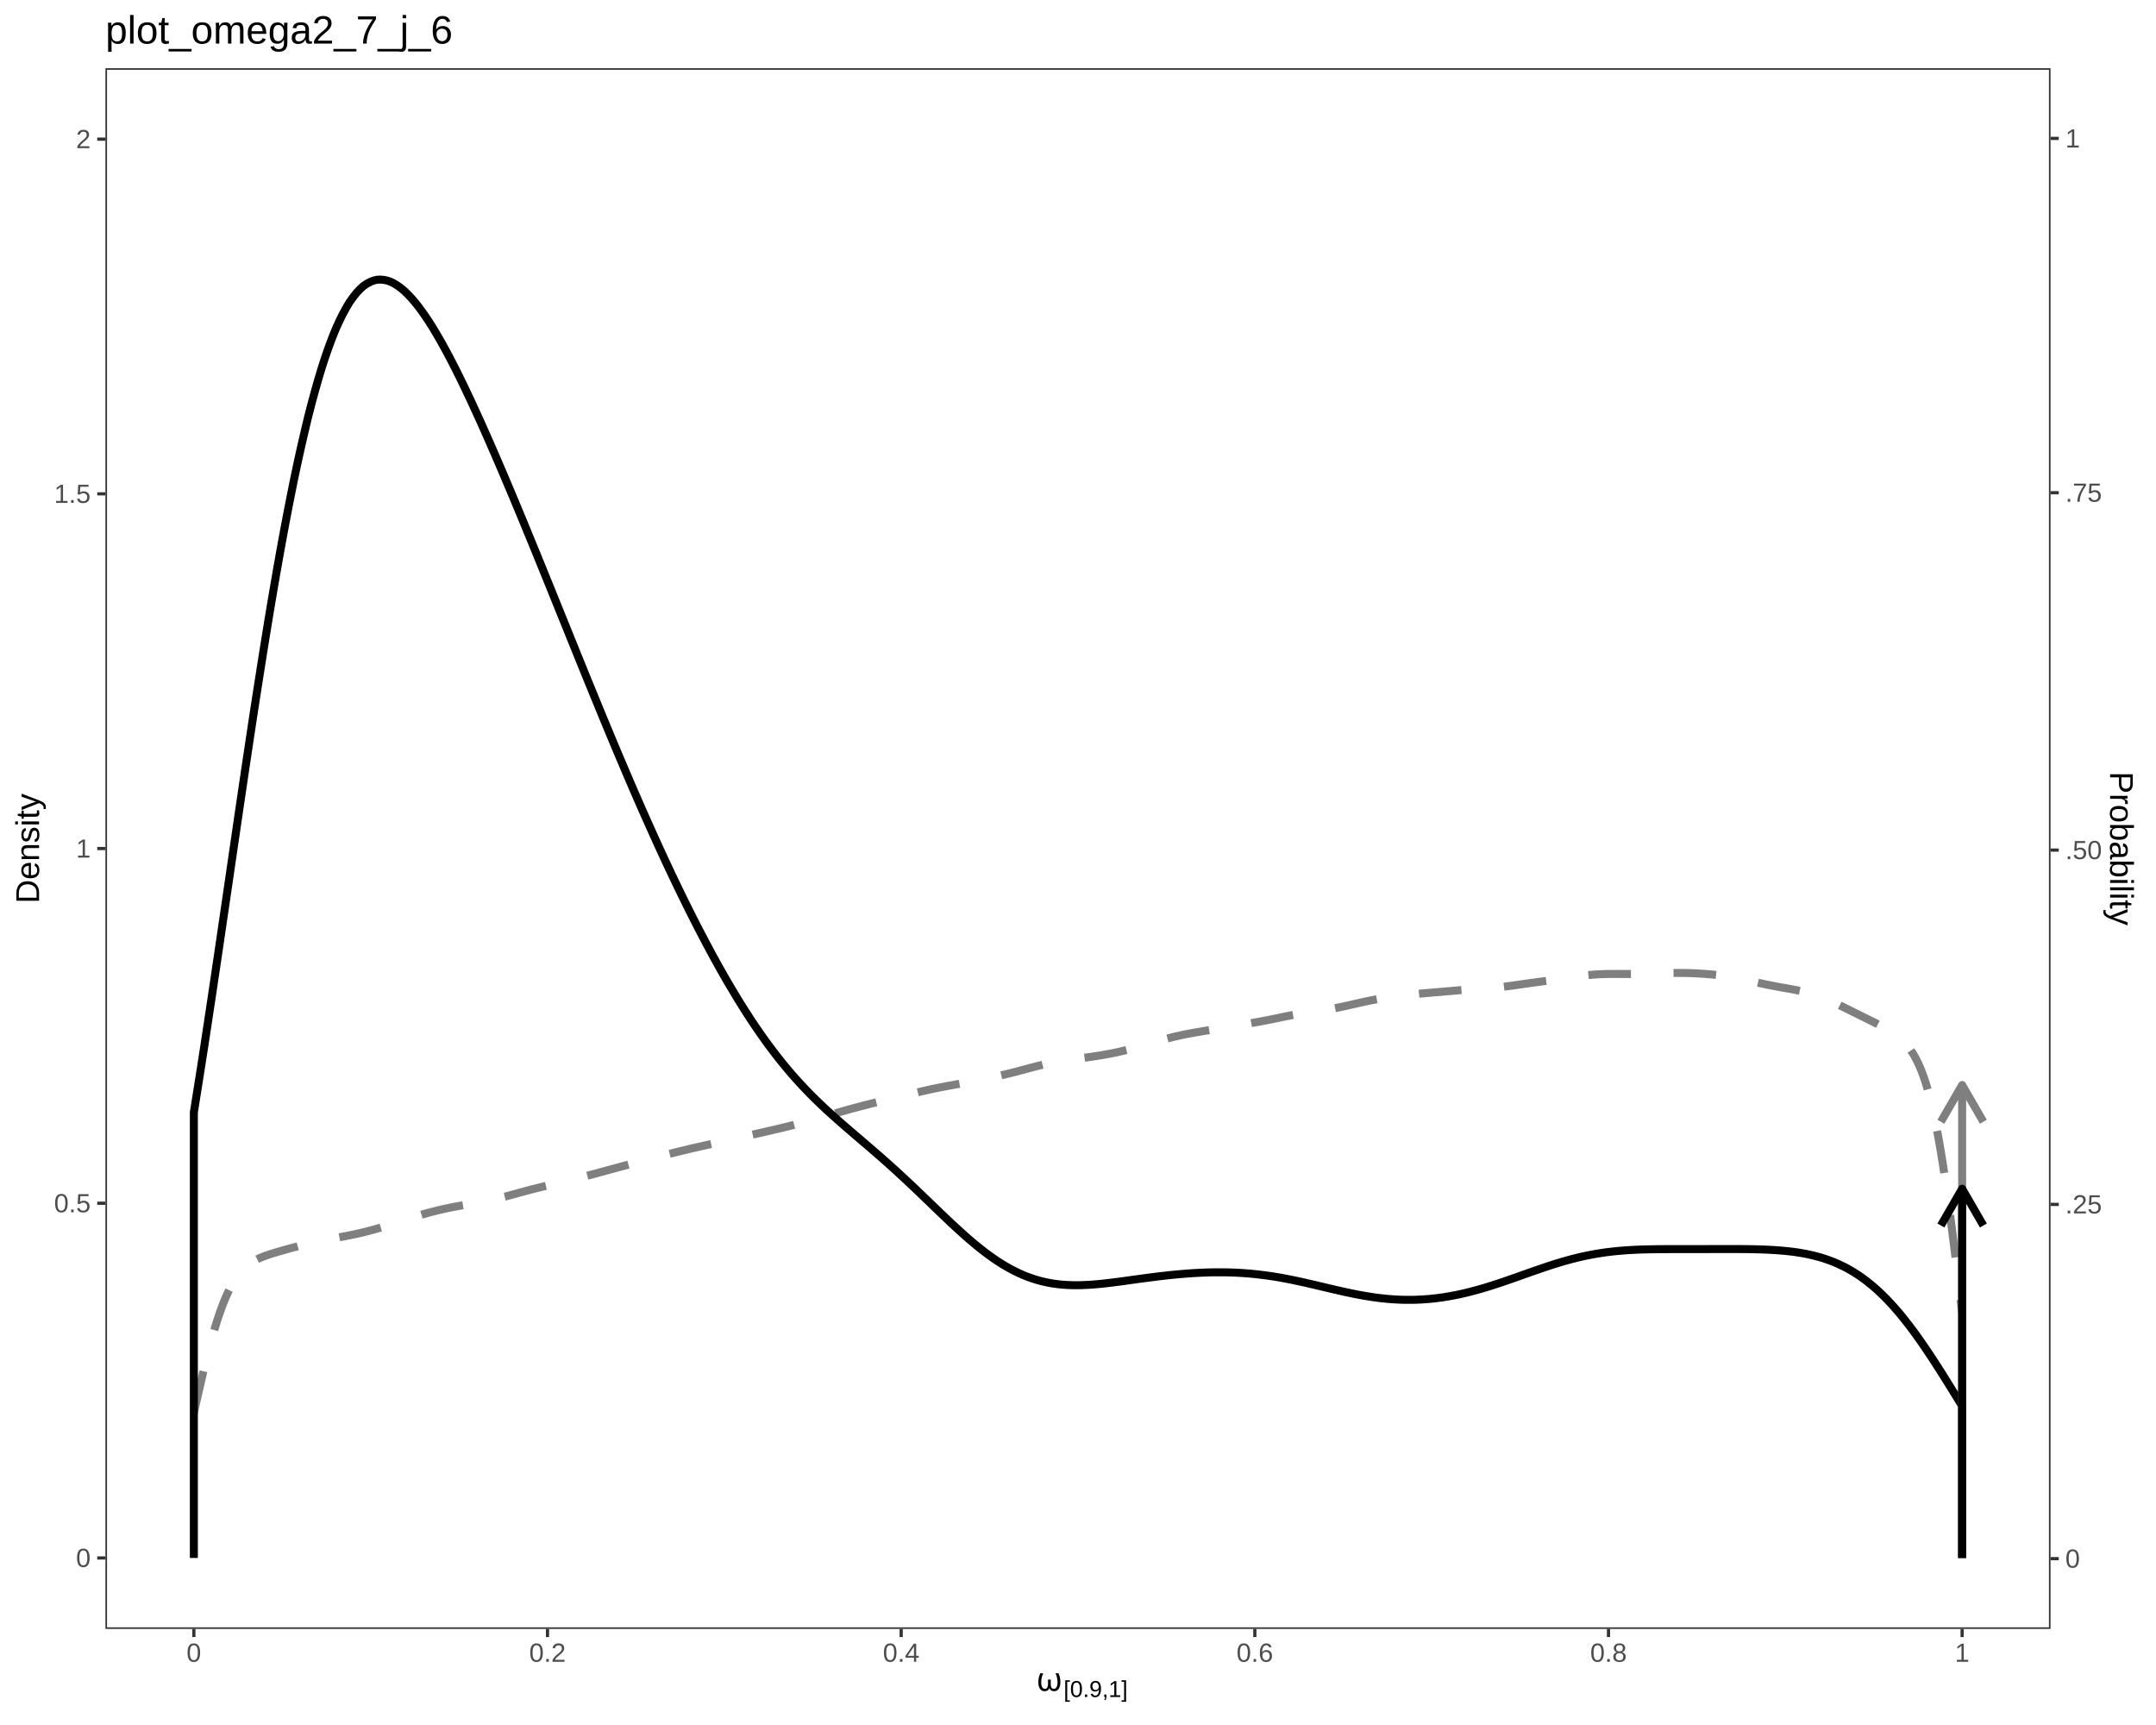
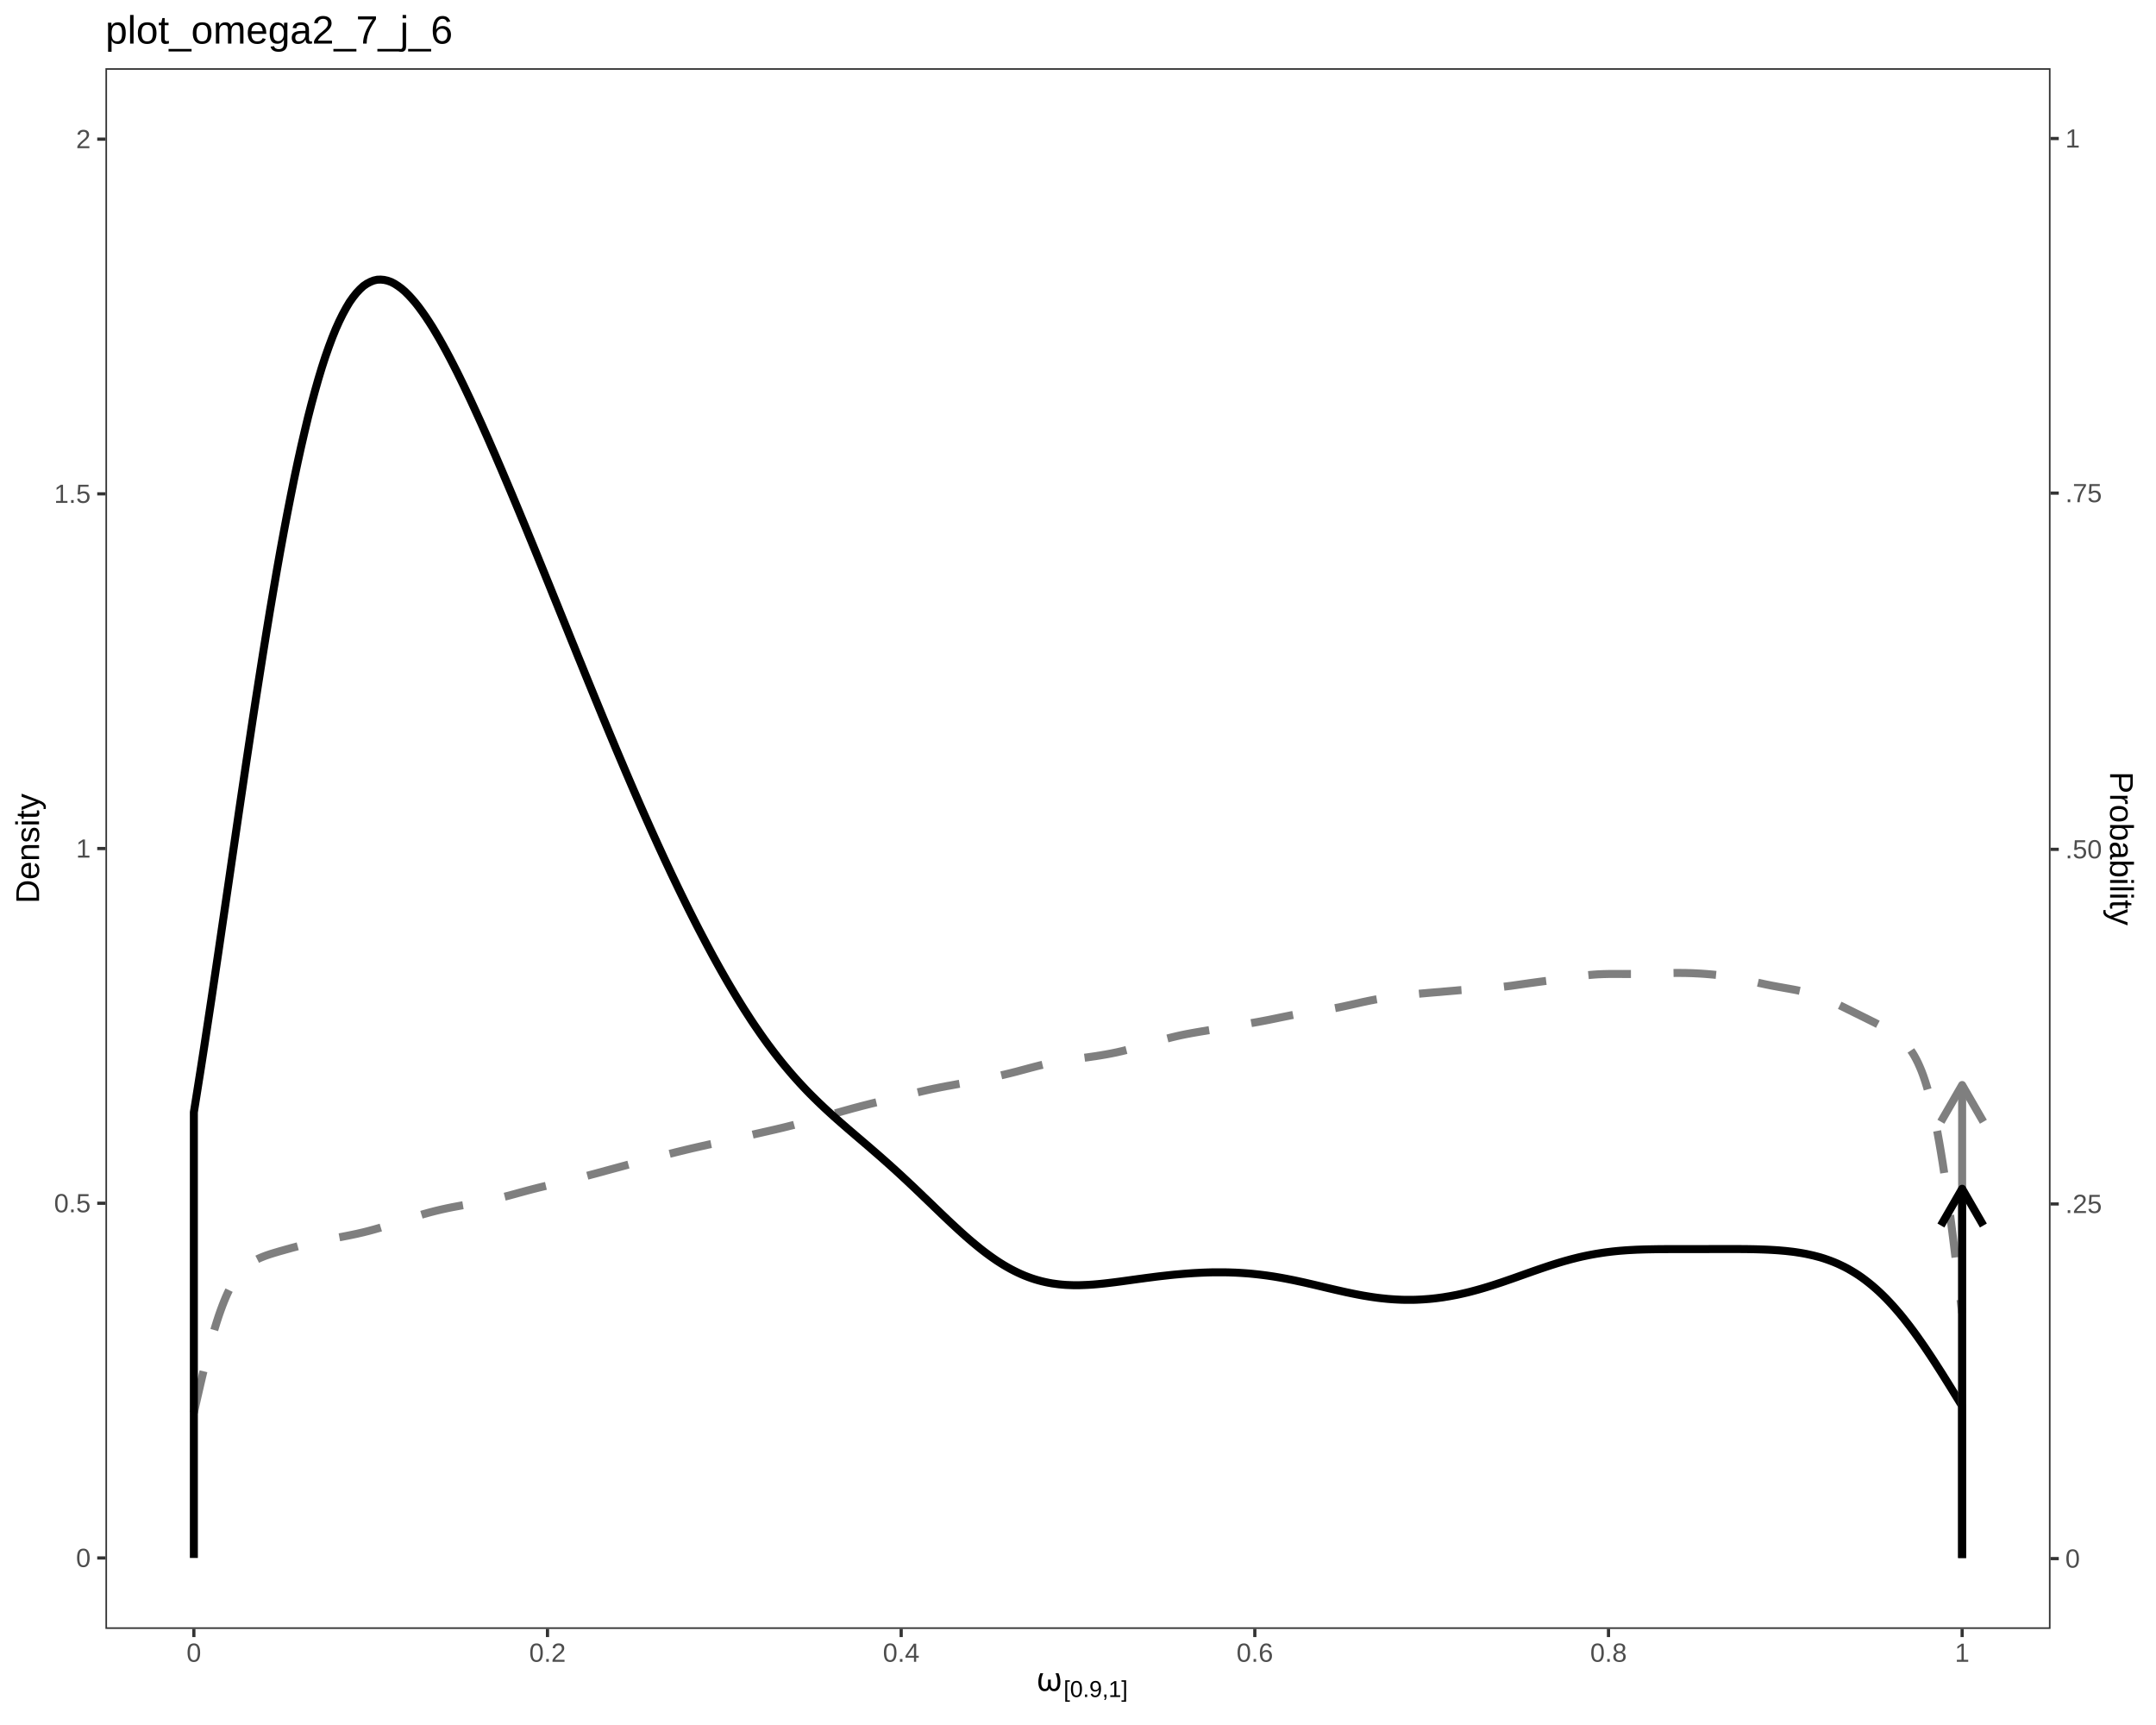
<svg xmlns="http://www.w3.org/2000/svg" viewBox="0 0 720.00 576.00">
  <defs>
    <style type="text/css">
    line, polyline, polygon, path, rect, circle {
      fill: none;
      stroke: #000000;
      stroke-linecap: round;
      stroke-linejoin: round;
      stroke-miterlimit: 10.00;
    }
  </style>
  </defs>
  <rect width="100%" height="100%" style="stroke: none; fill: #FFFFFF;" />
  <rect x="0.00" y="0.00" width="720.00" height="576.00" style="stroke-width: 1.07; stroke: #FFFFFF; fill: #FFFFFF;" />
  <defs>
    <clipPath id="cpMzUuMjF8Njg0Ljc5fDU0My45MXwyMi43Nw==">
      <rect x="35.21" y="22.77" width="649.57" height="521.14" />
    </clipPath>
  </defs>
  <rect x="35.21" y="22.77" width="649.57" height="521.14" style="stroke-width: 1.07; stroke: none; fill: #FFFFFF;" clip-path="url(#cpMzUuMjF8Njg0Ljc5fDU0My45MXwyMi43Nw==)" />
  <polyline points="64.74,471.75 65.33,469.15 65.92,466.56 66.51,463.99 67.10,461.44 67.69,458.94 68.29,456.48 68.88,454.08 69.47,451.74 70.06,449.48 70.65,447.30 71.24,445.20 71.83,443.19 72.42,441.29 73.01,439.48 73.61,437.76 74.20,436.15 74.79,434.63 75.38,433.21 75.97,431.88 76.56,430.65 77.15,429.51 77.74,428.46 78.33,427.49 78.93,426.60 79.52,425.79 80.11,425.05 80.70,424.38 81.29,423.76 81.88,423.19 82.47,422.68 83.06,422.21 83.65,421.79 84.25,421.40 84.84,421.04 85.43,420.72 86.02,420.42 86.61,420.14 87.20,419.89 87.79,419.65 88.38,419.42 88.97,419.20 89.57,419.00 90.16,418.80 90.75,418.61 91.34,418.43 91.93,418.25 92.52,418.08 93.11,417.90 93.70,417.73 94.29,417.57 94.89,417.40 95.48,417.23 96.07,417.07 96.66,416.91 97.25,416.74 97.84,416.58 98.43,416.43 99.02,416.27 99.61,416.11 100.21,415.96 100.80,415.81 101.39,415.66 101.98,415.51 102.57,415.37 103.16,415.23 103.75,415.09 104.34,414.95 104.93,414.82 105.53,414.69 106.12,414.56 106.71,414.44 107.30,414.31 107.89,414.19 108.48,414.07 109.07,413.96 109.66,413.84 110.25,413.73 110.85,413.62 111.44,413.50 112.03,413.39 112.62,413.28 113.21,413.17 113.80,413.06 114.39,412.95 114.98,412.83 115.57,412.72 116.17,412.60 116.76,412.48 117.35,412.36 117.94,412.24 118.53,412.11 119.12,411.99 119.71,411.85 120.30,411.72 120.89,411.58 121.49,411.44 122.08,411.29 122.67,411.14 123.26,410.99 123.85,410.83 124.44,410.67 125.03,410.51 125.62,410.34 126.21,410.17 126.81,410.00 127.40,409.82 127.99,409.65 128.58,409.46 129.17,409.28 129.76,409.10 130.35,408.91 130.94,408.72 131.53,408.53 132.13,408.34 132.72,408.15 133.31,407.96 133.90,407.76 134.49,407.57 135.08,407.38 135.67,407.19 136.26,407.00 136.85,406.81 137.45,406.62 138.04,406.44 138.63,406.25 139.22,406.07 139.81,405.89 140.40,405.72 140.99,405.54 141.58,405.37 142.18,405.21 142.77,405.04 143.36,404.88 143.95,404.72 144.54,404.57 145.13,404.42 145.72,404.27 146.31,404.13 146.90,403.99 147.50,403.85 148.09,403.72 148.68,403.59 149.27,403.46 149.86,403.34 150.45,403.22 151.04,403.10 151.63,402.99 152.22,402.88 152.82,402.77 153.41,402.66 154.00,402.55 154.59,402.44 155.18,402.34 155.77,402.24 156.36,402.13 156.95,402.03 157.54,401.93 158.14,401.82 158.73,401.72 159.32,401.61 159.91,401.50 160.50,401.39 161.09,401.28 161.68,401.16 162.27,401.04 162.86,400.92 163.46,400.80 164.05,400.67 164.64,400.54 165.23,400.40 165.82,400.27 166.41,400.12 167.00,399.98 167.59,399.83 168.18,399.68 168.78,399.53 169.37,399.37 169.96,399.22 170.55,399.06 171.14,398.90 171.73,398.74 172.32,398.58 172.91,398.41 173.50,398.25 174.10,398.09 174.69,397.93 175.28,397.77 175.87,397.61 176.46,397.45 177.05,397.30 177.64,397.14 178.23,396.99 178.82,396.84 179.42,396.69 180.01,396.54 180.60,396.40 181.19,396.25 181.78,396.11 182.37,395.97 182.96,395.83 183.55,395.69 184.14,395.55 184.74,395.41 185.33,395.27 185.92,395.13 186.51,394.99 187.10,394.86 187.69,394.72 188.28,394.57 188.87,394.43 189.46,394.29 190.06,394.15 190.65,394.00 191.24,393.85 191.83,393.71 192.42,393.56 193.01,393.41 193.60,393.25 194.19,393.10 194.78,392.95 195.38,392.79 195.97,392.64 196.56,392.48 197.15,392.32 197.74,392.16 198.33,392.01 198.92,391.85 199.51,391.69 200.10,391.53 200.70,391.37 201.29,391.21 201.88,391.05 202.47,390.88 203.06,390.72 203.65,390.56 204.24,390.40 204.83,390.24 205.42,390.08 206.02,389.92 206.61,389.76 207.20,389.60 207.79,389.44 208.38,389.28 208.97,389.12 209.56,388.96 210.15,388.80 210.74,388.64 211.34,388.48 211.93,388.32 212.52,388.16 213.11,388.00 213.70,387.85 214.29,387.69 214.88,387.53 215.47,387.38 216.06,387.22 216.66,387.07 217.25,386.91 217.84,386.76 218.43,386.61 219.02,386.45 219.61,386.30 220.20,386.15 220.79,386.00 221.38,385.85 221.98,385.69 222.57,385.54 223.16,385.40 223.75,385.25 224.34,385.10 224.93,384.95 225.52,384.80 226.11,384.65 226.70,384.51 227.30,384.36 227.89,384.22 228.48,384.08 229.07,383.93 229.66,383.79 230.25,383.65 230.84,383.51 231.43,383.37 232.02,383.24 232.62,383.10 233.21,382.97 233.80,382.83 234.39,382.70 234.98,382.57 235.57,382.44 236.16,382.30 236.75,382.17 237.34,382.04 237.94,381.92 238.53,381.79 239.12,381.66 239.71,381.53 240.30,381.40 240.89,381.27 241.48,381.13 242.07,381.00 242.66,380.87 243.26,380.74 243.85,380.60 244.44,380.47 245.03,380.33 245.62,380.19 246.21,380.06 246.80,379.92 247.39,379.78 247.98,379.65 248.58,379.51 249.17,379.37 249.76,379.23 250.35,379.10 250.94,378.96 251.53,378.82 252.12,378.69 252.71,378.55 253.30,378.42 253.90,378.28 254.49,378.15 255.08,378.01 255.67,377.88 256.26,377.75 256.85,377.61 257.44,377.48 258.03,377.34 258.62,377.21 259.22,377.07 259.81,376.93 260.40,376.79 260.99,376.65 261.58,376.51 262.17,376.36 262.76,376.22 263.35,376.07 263.94,375.92 264.54,375.77 265.13,375.62 265.72,375.46 266.31,375.31 266.90,375.15 267.49,374.99 268.08,374.83 268.67,374.67 269.26,374.51 269.86,374.35 270.45,374.18 271.04,374.02 271.63,373.85 272.22,373.68 272.81,373.51 273.40,373.35 273.99,373.18 274.58,373.01 275.18,372.84 275.77,372.67 276.36,372.50 276.95,372.33 277.54,372.16 278.13,371.99 278.72,371.82 279.31,371.65 279.90,371.48 280.50,371.31 281.09,371.14 281.68,370.97 282.27,370.81 282.86,370.64 283.45,370.48 284.04,370.31 284.63,370.15 285.22,369.99 285.82,369.83 286.41,369.68 287.00,369.52 287.59,369.36 288.18,369.21 288.77,369.06 289.36,368.91 289.95,368.76 290.54,368.61 291.14,368.46 291.73,368.32 292.32,368.17 292.91,368.03 293.50,367.88 294.09,367.74 294.68,367.60 295.27,367.45 295.86,367.31 296.46,367.17 297.05,367.03 297.64,366.89 298.23,366.74 298.82,366.60 299.41,366.46 300.00,366.31 300.59,366.17 301.18,366.03 301.78,365.88 302.37,365.74 302.96,365.59 303.55,365.45 304.14,365.30 304.73,365.16 305.32,365.02 305.91,364.87 306.50,364.73 307.10,364.59 307.69,364.45 308.28,364.31 308.87,364.18 309.46,364.04 310.05,363.91 310.64,363.78 311.23,363.66 311.82,363.53 312.42,363.41 313.01,363.29 313.60,363.17 314.19,363.05 314.78,362.94 315.37,362.83 315.96,362.71 316.55,362.60 317.14,362.50 317.74,362.39 318.33,362.28 318.92,362.17 319.51,362.06 320.10,361.95 320.69,361.85 321.28,361.74 321.87,361.63 322.46,361.51 323.06,361.40 323.65,361.29 324.24,361.18 324.83,361.06 325.42,360.94 326.01,360.83 326.60,360.71 327.19,360.59 327.78,360.47 328.38,360.35 328.97,360.23 329.56,360.11 330.15,359.98 330.74,359.86 331.33,359.73 331.92,359.60 332.51,359.48 333.10,359.35 333.70,359.21 334.29,359.08 334.88,358.94 335.47,358.81 336.06,358.66 336.65,358.52 337.24,358.38 337.83,358.23 338.42,358.08 339.02,357.93 339.61,357.78 340.20,357.62 340.79,357.46 341.38,357.30 341.97,357.15 342.56,356.99 343.15,356.83 343.74,356.67 344.34,356.51 344.93,356.36 345.52,356.20 346.11,356.05 346.70,355.90 347.29,355.75 347.88,355.61 348.47,355.47 349.06,355.33 349.66,355.20 350.25,355.08 350.84,354.95 351.43,354.83 352.02,354.72 352.61,354.61 353.20,354.50 353.79,354.40 354.38,354.30 354.98,354.20 355.57,354.11 356.16,354.02 356.75,353.93 357.34,353.85 357.93,353.76 358.52,353.68 359.11,353.60 359.70,353.52 360.30,353.44 360.89,353.36 361.48,353.28 362.07,353.20 362.66,353.12 363.25,353.04 363.84,352.95 364.43,352.87 365.02,352.78 365.62,352.70 366.21,352.61 366.80,352.51 367.39,352.42 367.98,352.32 368.57,352.22 369.16,352.12 369.75,352.01 370.34,351.90 370.94,351.79 371.53,351.67 372.12,351.55 372.71,351.43 373.30,351.30 373.89,351.16 374.48,351.03 375.07,350.89 375.66,350.74 376.26,350.59 376.85,350.44 377.44,350.29 378.03,350.13 378.62,349.97 379.21,349.80 379.80,349.64 380.39,349.47 380.98,349.30 381.58,349.13 382.17,348.96 382.76,348.78 383.35,348.61 383.94,348.43 384.53,348.26 385.12,348.09 385.71,347.91 386.30,347.74 386.90,347.57 387.49,347.40 388.08,347.24 388.67,347.08 389.26,346.92 389.85,346.76 390.44,346.61 391.03,346.46 391.62,346.31 392.22,346.17 392.81,346.03 393.40,345.89 393.99,345.76 394.58,345.63 395.17,345.51 395.76,345.39 396.35,345.27 396.94,345.16 397.54,345.05 398.13,344.94 398.72,344.84 399.31,344.73 399.90,344.63 400.49,344.53 401.08,344.43 401.67,344.33 402.26,344.24 402.86,344.14 403.45,344.04 404.04,343.95 404.63,343.85 405.22,343.75 405.81,343.66 406.40,343.56 406.99,343.46 407.58,343.37 408.18,343.27 408.77,343.17 409.36,343.07 409.95,342.97 410.54,342.87 411.13,342.77 411.72,342.67 412.31,342.57 412.90,342.47 413.50,342.37 414.09,342.27 414.68,342.17 415.27,342.07 415.86,341.97 416.45,341.87 417.04,341.77 417.63,341.67 418.22,341.56 418.82,341.46 419.41,341.35 420.00,341.25 420.59,341.14 421.18,341.03 421.77,340.92 422.36,340.81 422.95,340.69 423.54,340.58 424.14,340.46 424.73,340.34 425.32,340.22 425.91,340.10 426.50,339.98 427.09,339.85 427.68,339.73 428.27,339.61 428.86,339.49 429.46,339.37 430.05,339.25 430.64,339.13 431.23,339.01 431.82,338.90 432.41,338.79 433.00,338.68 433.59,338.58 434.18,338.47 434.78,338.37 435.37,338.28 435.96,338.18 436.55,338.09 437.14,338.00 437.73,337.91 438.32,337.83 438.91,337.74 439.50,337.65 440.10,337.57 440.69,337.48 441.28,337.39 441.87,337.30 442.46,337.21 443.05,337.12 443.64,337.02 444.23,336.92 444.82,336.82 445.42,336.71 446.01,336.60 446.60,336.48 447.19,336.37 447.78,336.24 448.37,336.12 448.96,335.99 449.55,335.86 450.14,335.73 450.74,335.60 451.33,335.47 451.92,335.33 452.51,335.20 453.10,335.06 453.69,334.93 454.28,334.79 454.87,334.66 455.46,334.53 456.06,334.41 456.65,334.28 457.24,334.16 457.83,334.04 458.42,333.93 459.01,333.81 459.60,333.70 460.19,333.60 460.78,333.49 461.38,333.39 461.97,333.29 462.56,333.20 463.15,333.11 463.74,333.02 464.33,332.93 464.92,332.85 465.51,332.77 466.10,332.69 466.70,332.61 467.29,332.54 467.88,332.46 468.47,332.39 469.06,332.32 469.65,332.26 470.24,332.19 470.83,332.13 471.42,332.06 472.02,332.00 472.61,331.94 473.20,331.89 473.79,331.83 474.38,331.77 474.97,331.72 475.56,331.67 476.15,331.62 476.74,331.56 477.34,331.51 477.93,331.46 478.52,331.41 479.11,331.36 479.70,331.31 480.29,331.27 480.88,331.22 481.47,331.17 482.06,331.11 482.66,331.06 483.25,331.01 483.84,330.96 484.43,330.91 485.02,330.86 485.61,330.81 486.20,330.76 486.79,330.70 487.38,330.65 487.98,330.60 488.57,330.56 489.16,330.51 489.75,330.46 490.34,330.42 490.93,330.37 491.52,330.33 492.11,330.29 492.70,330.25 493.30,330.21 493.89,330.17 494.48,330.13 495.07,330.09 495.66,330.05 496.25,330.01 496.84,329.96 497.43,329.92 498.02,329.87 498.62,329.83 499.21,329.77 499.80,329.72 500.39,329.66 500.98,329.60 501.57,329.54 502.16,329.47 502.75,329.40 503.34,329.33 503.94,329.25 504.53,329.18 505.12,329.10 505.71,329.01 506.30,328.93 506.89,328.84 507.48,328.76 508.07,328.67 508.66,328.59 509.26,328.50 509.85,328.42 510.44,328.33 511.03,328.25 511.62,328.17 512.21,328.09 512.80,328.01 513.39,327.93 513.98,327.85 514.58,327.77 515.17,327.69 515.76,327.61 516.35,327.54 516.94,327.46 517.53,327.38 518.12,327.30 518.71,327.21 519.30,327.13 519.90,327.05 520.49,326.96 521.08,326.88 521.67,326.79 522.26,326.70 522.85,326.61 523.44,326.52 524.03,326.43 524.62,326.35 525.22,326.26 525.81,326.17 526.40,326.09 526.99,326.01 527.58,325.93 528.17,325.85 528.76,325.78 529.35,325.71 529.94,325.65 530.54,325.59 531.13,325.53 531.72,325.48 532.31,325.43 532.90,325.39 533.49,325.35 534.08,325.32 534.67,325.30 535.26,325.27 535.86,325.26 536.45,325.24 537.04,325.23 537.63,325.22 538.22,325.22 538.81,325.22 539.40,325.22 539.99,325.22 540.58,325.22 541.18,325.22 541.77,325.23 542.36,325.23 542.95,325.23 543.54,325.23 544.13,325.23 544.72,325.23 545.31,325.23 545.90,325.22 546.50,325.22 547.09,325.21 547.68,325.20 548.27,325.18 548.86,325.17 549.45,325.16 550.04,325.14 550.63,325.12 551.22,325.10 551.82,325.08 552.41,325.06 553.00,325.04 553.59,325.02 554.18,325.00 554.77,324.98 555.36,324.97 555.95,324.95 556.54,324.93 557.14,324.92 557.73,324.91 558.32,324.90 558.91,324.89 559.50,324.88 560.09,324.88 560.68,324.88 561.27,324.88 561.86,324.89 562.46,324.89 563.05,324.90 563.64,324.92 564.23,324.93 564.82,324.95 565.41,324.97 566.00,325.00 566.59,325.03 567.18,325.06 567.78,325.09 568.37,325.13 568.96,325.17 569.55,325.21 570.14,325.26 570.73,325.31 571.32,325.36 571.91,325.41 572.50,325.47 573.10,325.53 573.69,325.60 574.28,325.67 574.87,325.75 575.46,325.82 576.05,325.91 576.64,325.99 577.23,326.09 577.82,326.18 578.42,326.28 579.01,326.39 579.60,326.50 580.19,326.61 580.78,326.73 581.37,326.85 581.96,326.98 582.55,327.11 583.15,327.24 583.74,327.37 584.33,327.50 584.92,327.64 585.51,327.77 586.10,327.91 586.69,328.04 587.28,328.18 587.87,328.31 588.47,328.44 589.06,328.57 589.65,328.70 590.24,328.82 590.83,328.94 591.42,329.06 592.01,329.17 592.60,329.28 593.19,329.39 593.79,329.50 594.38,329.61 594.97,329.71 595.56,329.82 596.15,329.92 596.74,330.03 597.33,330.13 597.92,330.24 598.51,330.35 599.11,330.46 599.70,330.57 600.29,330.69 600.88,330.82 601.47,330.95 602.06,331.09 602.65,331.23 603.24,331.38 603.83,331.54 604.43,331.70 605.02,331.88 605.61,332.06 606.20,332.25 606.79,332.45 607.38,332.66 607.97,332.88 608.56,333.11 609.15,333.34 609.75,333.58 610.34,333.83 610.93,334.09 611.52,334.35 612.11,334.62 612.70,334.89 613.29,335.17 613.88,335.45 614.47,335.74 615.07,336.02 615.66,336.31 616.25,336.60 616.84,336.90 617.43,337.19 618.02,337.48 618.61,337.77 619.20,338.07 619.79,338.36 620.39,338.65 620.98,338.94 621.57,339.24 622.16,339.53 622.75,339.82 623.34,340.11 623.93,340.41 624.52,340.70 625.11,341.00 625.71,341.29 626.30,341.59 626.89,341.90 627.48,342.21 628.07,342.52 628.66,342.84 629.25,343.17 629.84,343.50 630.43,343.85 631.03,344.21 631.62,344.58 632.21,344.97 632.80,345.38 633.39,345.82 633.98,346.28 634.57,346.77 635.16,347.29 635.75,347.86 636.35,348.48 636.94,349.16 637.53,349.90 638.12,350.71 638.71,351.59 639.30,352.57 639.89,353.65 640.48,354.83 641.07,356.13 641.67,357.56 642.26,359.13 642.85,360.85 643.44,362.73 644.03,364.80 644.62,367.05 645.21,369.49 645.80,372.13 646.39,374.96 646.99,378.00 647.58,381.25 648.17,384.70 648.76,388.35 649.35,392.20 649.94,396.23 650.53,400.44 651.12,404.82 651.71,409.34 652.31,414.00 652.90,418.77 653.49,423.62 654.08,428.53 654.67,433.48 655.26,438.44 " style="stroke-width: 2.67; stroke: #7F7F7F; stroke-dasharray: 14.23,14.23; stroke-linecap: butt;" clip-path="url(#cpMzUuMjF8Njg0Ljc5fDU0My45MXwyMi43Nw==)" />
  <polyline points="64.74,520.22 64.74,371.40 65.89,364.19 67.05,356.87 68.21,349.40 69.36,341.83 70.52,334.18 71.67,326.45 72.83,318.65 73.98,310.80 75.14,302.91 76.30,295.01 77.45,287.10 78.61,279.19 79.76,271.31 80.92,263.47 82.07,255.69 83.23,247.98 84.38,240.34 85.54,232.79 86.70,225.38 87.85,218.08 89.01,210.90 90.16,203.88 91.32,197.04 92.47,190.36 93.63,183.84 94.79,177.52 95.94,171.44 97.10,165.53 98.25,159.82 99.41,154.35 100.56,149.14 101.72,144.13 102.87,139.32 104.03,134.80 105.19,130.53 106.34,126.48 107.50,122.64 108.65,119.10 109.81,115.80 110.96,112.72 112.12,109.86 113.28,107.29 114.43,104.95 115.59,102.82 116.74,100.89 117.90,99.25 119.05,97.81 120.21,96.57 121.36,95.51 122.52,94.72 123.68,94.11 124.83,93.66 125.99,93.40 127.14,93.36 128.30,93.47 129.45,93.73 130.61,94.15 131.77,94.75 132.92,95.49 134.08,96.34 135.23,97.33 136.39,98.48 137.54,99.72 138.70,101.07 139.85,102.53 141.01,104.11 142.17,105.77 143.32,107.51 144.48,109.34 145.63,111.26 146.79,113.24 147.94,115.29 149.10,117.41 150.26,119.59 151.41,121.82 152.57,124.10 153.72,126.43 154.88,128.81 156.03,131.23 157.19,133.68 158.34,136.18 159.50,138.71 160.66,141.26 161.81,143.84 162.97,146.45 164.12,149.09 165.28,151.75 166.43,154.42 167.59,157.12 168.74,159.84 169.90,162.57 171.06,165.32 172.21,168.08 173.37,170.86 174.52,173.64 175.68,176.44 176.83,179.25 177.99,182.07 179.15,184.90 180.30,187.73 181.46,190.57 182.61,193.41 183.77,196.26 184.92,199.12 186.08,201.97 187.23,204.83 188.39,207.69 189.55,210.55 190.70,213.41 191.86,216.26 193.01,219.12 194.17,221.96 195.32,224.81 196.48,227.65 197.64,230.48 198.79,233.30 199.95,236.12 201.10,238.92 202.26,241.72 203.41,244.50 204.57,247.27 205.72,250.03 206.88,252.77 208.04,255.50 209.19,258.21 210.35,260.91 211.50,263.59 212.66,266.25 213.81,268.89 214.97,271.52 216.13,274.12 217.28,276.70 218.44,279.27 219.59,281.81 220.75,284.33 221.90,286.83 223.06,289.30 224.21,291.76 225.37,294.18 226.53,296.59 227.68,298.96 228.84,301.32 229.99,303.65 231.15,305.95 232.30,308.22 233.46,310.48 234.62,312.69 235.77,314.88 236.93,317.05 238.08,319.19 239.24,321.29 240.39,323.36 241.55,325.40 242.70,327.41 243.86,329.39 245.02,331.33 246.17,333.24 247.33,335.12 248.48,336.96 249.64,338.76 250.79,340.54 251.95,342.28 253.11,343.97 254.26,345.63 255.42,347.26 256.57,348.85 257.73,350.39 258.88,351.91 260.04,353.39 261.19,354.84 262.35,356.24 263.51,357.62 264.66,358.96 265.82,360.27 266.97,361.54 268.13,362.79 269.28,364.01 270.44,365.20 271.60,366.36 272.75,367.49 273.91,368.61 275.06,369.70 276.22,370.78 277.37,371.83 278.53,372.88 279.68,373.90 280.84,374.92 282.00,375.93 283.15,376.93 284.31,377.92 285.46,378.91 286.62,379.90 287.77,380.88 288.93,381.87 290.09,382.86 291.24,383.86 292.40,384.86 293.55,385.86 294.71,386.88 295.86,387.90 297.02,388.93 298.17,389.97 299.33,391.02 300.49,392.08 301.64,393.15 302.80,394.23 303.95,395.31 305.11,396.40 306.26,397.50 307.42,398.61 308.57,399.72 309.73,400.83 310.89,401.94 312.04,403.06 313.20,404.17 314.35,405.28 315.51,406.38 316.66,407.48 317.82,408.57 318.98,409.64 320.13,410.70 321.29,411.75 322.44,412.78 323.60,413.79 324.75,414.77 325.91,415.73 327.06,416.67 328.22,417.59 329.38,418.47 330.53,419.32 331.69,420.14 332.84,420.93 334.00,421.68 335.15,422.39 336.31,423.07 337.47,423.72 338.62,424.32 339.78,424.89 340.93,425.42 342.09,425.92 343.24,426.37 344.40,426.79 345.55,427.17 346.71,427.51 347.87,427.82 349.02,428.09 350.18,428.33 351.33,428.54 352.49,428.70 353.64,428.85 354.80,428.96 355.96,429.05 357.11,429.10 358.27,429.14 359.42,429.15 360.58,429.14 361.73,429.10 362.89,429.05 364.04,428.99 365.20,428.91 366.36,428.81 367.51,428.70 368.67,428.58 369.82,428.45 370.98,428.31 372.13,428.17 373.29,428.02 374.45,427.87 375.60,427.71 376.76,427.55 377.91,427.39 379.07,427.23 380.22,427.07 381.38,426.92 382.53,426.76 383.69,426.61 384.85,426.46 386.00,426.31 387.16,426.17 388.31,426.04 389.47,425.91 390.62,425.78 391.78,425.66 392.94,425.55 394.09,425.45 395.25,425.35 396.40,425.26 397.56,425.18 398.71,425.10 399.87,425.04 401.02,424.98 402.18,424.93 403.34,424.89 404.49,424.86 405.65,424.84 406.80,424.84 407.96,424.84 409.11,424.85 410.27,424.87 411.43,424.91 412.58,424.95 413.74,425.01 414.89,425.08 416.05,425.16 417.20,425.25 418.36,425.36 419.51,425.48 420.67,425.61 421.83,425.75 422.98,425.90 424.14,426.07 425.29,426.24 426.45,426.43 427.60,426.63 428.76,426.84 429.91,427.06 431.07,427.29 432.23,427.52 433.38,427.77 434.54,428.02 435.69,428.27 436.85,428.54 438.00,428.80 439.16,429.07 440.32,429.35 441.47,429.62 442.63,429.90 443.78,430.17 444.94,430.44 446.09,430.71 447.25,430.97 448.40,431.23 449.56,431.49 450.72,431.73 451.87,431.97 453.03,432.20 454.18,432.42 455.34,432.63 456.49,432.82 457.65,433.01 458.81,433.18 459.96,433.34 461.12,433.48 462.27,433.60 463.43,433.72 464.58,433.81 465.74,433.89 466.89,433.95 468.05,434.00 469.21,434.03 470.36,434.03 471.52,434.03 472.67,434.01 473.83,433.96 474.98,433.90 476.14,433.82 477.30,433.73 478.45,433.62 479.61,433.49 480.76,433.34 481.92,433.18 483.07,432.99 484.23,432.80 485.38,432.58 486.54,432.36 487.70,432.11 488.85,431.85 490.01,431.58 491.16,431.29 492.32,430.98 493.47,430.67 494.63,430.34 495.79,430.00 496.94,429.65 498.10,429.29 499.25,428.92 500.41,428.54 501.56,428.16 502.72,427.76 503.87,427.36 505.03,426.96 506.19,426.55 507.34,426.14 508.50,425.73 509.65,425.32 510.81,424.91 511.96,424.50 513.12,424.10 514.28,423.70 515.43,423.31 516.59,422.92 517.74,422.54 518.90,422.17 520.05,421.81 521.21,421.46 522.36,421.12 523.52,420.80 524.68,420.48 525.83,420.19 526.99,419.90 528.14,419.63 529.30,419.38 530.45,419.14 531.61,418.92 532.77,418.71 533.92,418.52 535.08,418.34 536.23,418.17 537.39,418.03 538.54,417.89 539.70,417.77 540.85,417.66 542.01,417.57 543.17,417.48 544.32,417.41 545.48,417.35 546.63,417.29 547.79,417.25 548.94,417.21 550.10,417.18 551.26,417.16 552.41,417.14 553.57,417.12 554.72,417.11 555.88,417.10 557.03,417.10 558.19,417.09 559.34,417.09 560.50,417.09 561.66,417.09 562.81,417.09 563.97,417.09 565.12,417.09 566.28,417.09 567.43,417.09 568.59,417.09 569.74,417.09 570.90,417.08 572.06,417.08 573.21,417.08 574.37,417.08 575.52,417.07 576.68,417.07 577.83,417.07 578.99,417.07 580.15,417.08 581.30,417.08 582.46,417.09 583.61,417.10 584.77,417.12 585.92,417.14 587.08,417.17 588.23,417.21 589.39,417.25 590.55,417.30 591.70,417.36 592.86,417.43 594.01,417.51 595.17,417.61 596.32,417.71 597.48,417.84 598.64,417.97 599.79,418.13 600.95,418.31 602.10,418.50 603.26,418.72 604.41,418.97 605.57,419.23 606.72,419.53 607.88,419.84 609.04,420.20 610.19,420.59 611.35,421.01 612.50,421.46 613.66,421.95 614.81,422.49 615.97,423.05 617.13,423.66 618.28,424.33 619.44,425.03 620.59,425.77 621.75,426.57 622.90,427.42 624.06,428.32 625.21,429.26 626.37,430.26 627.53,431.31 628.68,432.41 629.84,433.56 630.99,434.77 632.15,436.03 633.30,437.34 634.46,438.69 635.62,440.11 636.77,441.57 637.93,443.07 639.08,444.61 640.24,446.21 641.39,447.84 642.55,449.51 643.70,451.21 644.86,452.95 646.02,454.72 647.17,456.51 648.33,458.32 649.48,460.16 650.64,462.01 651.79,463.87 652.95,465.75 654.11,467.62 655.26,469.50 655.26,520.22 " style="stroke-width: 2.67; stroke-linecap: butt;" clip-path="url(#cpMzUuMjF8Njg0Ljc5fDU0My45MXwyMi43Nw==)" />
  <line x1="655.26" y1="520.22" x2="655.26" y2="362.30" style="stroke-width: 2.67; stroke: #7F7F7F; stroke-linecap: butt;" clip-path="url(#cpMzUuMjF8Njg0Ljc5fDU0My45MXwyMi43Nw==)" />
  <polyline points="662.35,374.57 655.26,362.30 648.17,374.57 " style="stroke-width: 2.67; stroke: #7F7F7F; stroke-linecap: butt;" clip-path="url(#cpMzUuMjF8Njg0Ljc5fDU0My45MXwyMi43Nw==)" />
  <line x1="655.26" y1="520.22" x2="655.26" y2="396.94" style="stroke-width: 2.67; stroke-linecap: butt;" clip-path="url(#cpMzUuMjF8Njg0Ljc5fDU0My45MXwyMi43Nw==)" />
  <polyline points="662.35,409.21 655.26,396.94 648.17,409.21 " style="stroke-width: 2.67; stroke-linecap: butt;" clip-path="url(#cpMzUuMjF8Njg0Ljc5fDU0My45MXwyMi43Nw==)" />
  <rect x="35.21" y="22.77" width="649.57" height="521.14" style="stroke-width: 1.07; stroke: #333333;" clip-path="url(#cpMzUuMjF8Njg0Ljc5fDU0My45MXwyMi43Nw==)" />
  <defs>
    <clipPath id="cpMC4wMHw3MjAuMDB8NTc2LjAwfDAuMDA=">
      <rect x="0.00" y="0.00" width="720.00" height="576.00" />
    </clipPath>
  </defs>
  <g clip-path="url(#cpMC4wMHw3MjAuMDB8NTc2LjAwfDAuMDA=)">
    <text x="25.39" y="523.24" style="font-size: 8.80px; fill: #4D4D4D; font-family: Liberation Sans;" textLength="4.89px" lengthAdjust="spacingAndGlyphs">0</text>
  </g>
  <g clip-path="url(#cpMC4wMHw3MjAuMDB8NTc2LjAwfDAuMDA=)">
    <text x="18.06" y="404.80" style="font-size: 8.80px; fill: #4D4D4D; font-family: Liberation Sans;" textLength="12.22px" lengthAdjust="spacingAndGlyphs">0.5</text>
  </g>
  <g clip-path="url(#cpMC4wMHw3MjAuMDB8NTc2LjAwfDAuMDA=)">
    <text x="25.39" y="286.36" style="font-size: 8.80px; fill: #4D4D4D; font-family: Liberation Sans;" textLength="4.89px" lengthAdjust="spacingAndGlyphs">1</text>
  </g>
  <g clip-path="url(#cpMC4wMHw3MjAuMDB8NTc2LjAwfDAuMDA=)">
    <text x="18.06" y="167.92" style="font-size: 8.80px; fill: #4D4D4D; font-family: Liberation Sans;" textLength="12.22px" lengthAdjust="spacingAndGlyphs">1.5</text>
  </g>
  <g clip-path="url(#cpMC4wMHw3MjAuMDB8NTc2LjAwfDAuMDA=)">
    <text x="25.39" y="49.48" style="font-size: 8.80px; fill: #4D4D4D; font-family: Liberation Sans;" textLength="4.89px" lengthAdjust="spacingAndGlyphs">2</text>
  </g>
  <polyline points="32.47,520.22 35.21,520.22 " style="stroke-width: 1.07; stroke: #333333; stroke-linecap: butt;" clip-path="url(#cpMC4wMHw3MjAuMDB8NTc2LjAwfDAuMDA=)" />
  <polyline points="32.47,401.78 35.21,401.78 " style="stroke-width: 1.07; stroke: #333333; stroke-linecap: butt;" clip-path="url(#cpMC4wMHw3MjAuMDB8NTc2LjAwfDAuMDA=)" />
  <polyline points="32.47,283.34 35.21,283.34 " style="stroke-width: 1.07; stroke: #333333; stroke-linecap: butt;" clip-path="url(#cpMC4wMHw3MjAuMDB8NTc2LjAwfDAuMDA=)" />
  <polyline points="32.47,164.90 35.21,164.90 " style="stroke-width: 1.07; stroke: #333333; stroke-linecap: butt;" clip-path="url(#cpMC4wMHw3MjAuMDB8NTc2LjAwfDAuMDA=)" />
  <polyline points="32.47,46.46 35.21,46.46 " style="stroke-width: 1.07; stroke: #333333; stroke-linecap: butt;" clip-path="url(#cpMC4wMHw3MjAuMDB8NTc2LjAwfDAuMDA=)" />
-   <polyline points="684.79,520.46 687.53,520.46 " style="stroke-width: 1.07; stroke: #333333; stroke-linecap: butt;" clip-path="url(#cpMC4wMHw3MjAuMDB8NTc2LjAwfDAuMDA=)" />
-   <polyline points="684.79,402.16 687.53,402.16 " style="stroke-width: 1.07; stroke: #333333; stroke-linecap: butt;" clip-path="url(#cpMC4wMHw3MjAuMDB8NTc2LjAwfDAuMDA=)" />
-   <polyline points="684.79,283.86 687.53,283.86 " style="stroke-width: 1.07; stroke: #333333; stroke-linecap: butt;" clip-path="url(#cpMC4wMHw3MjAuMDB8NTc2LjAwfDAuMDA=)" />
-   <polyline points="684.79,164.52 687.53,164.52 " style="stroke-width: 1.07; stroke: #333333; stroke-linecap: butt;" clip-path="url(#cpMC4wMHw3MjAuMDB8NTc2LjAwfDAuMDA=)" />
-   <polyline points="684.79,46.22 687.53,46.22 " style="stroke-width: 1.07; stroke: #333333; stroke-linecap: butt;" clip-path="url(#cpMC4wMHw3MjAuMDB8NTc2LjAwfDAuMDA=)" />
+   <polyline points="684.79,520.43 687.53,520.43 " style="stroke-width: 1.07; stroke: #333333; stroke-linecap: butt;" clip-path="url(#cpMC4wMHw3MjAuMDB8NTc2LjAwfDAuMDA=)" />
+   <polyline points="684.79,402.02 687.53,402.02 " style="stroke-width: 1.07; stroke: #333333; stroke-linecap: butt;" clip-path="url(#cpMC4wMHw3MjAuMDB8NTc2LjAwfDAuMDA=)" />
+   <polyline points="684.79,283.60 687.53,283.60 " style="stroke-width: 1.07; stroke: #333333; stroke-linecap: butt;" clip-path="url(#cpMC4wMHw3MjAuMDB8NTc2LjAwfDAuMDA=)" />
+   <polyline points="684.79,164.66 687.53,164.66 " style="stroke-width: 1.07; stroke: #333333; stroke-linecap: butt;" clip-path="url(#cpMC4wMHw3MjAuMDB8NTc2LjAwfDAuMDA=)" />
+   <polyline points="684.79,46.25 687.53,46.25 " style="stroke-width: 1.07; stroke: #333333; stroke-linecap: butt;" clip-path="url(#cpMC4wMHw3MjAuMDB8NTc2LjAwfDAuMDA=)" />
  <g clip-path="url(#cpMC4wMHw3MjAuMDB8NTc2LjAwfDAuMDA=)">
-     <text x="689.72" y="523.48" style="font-size: 8.80px; fill: #4D4D4D; font-family: Liberation Sans;" textLength="4.89px" lengthAdjust="spacingAndGlyphs">0</text>
+     <text x="689.72" y="523.46" style="font-size: 8.80px; fill: #4D4D4D; font-family: Liberation Sans;" textLength="4.89px" lengthAdjust="spacingAndGlyphs">0</text>
  </g>
  <g clip-path="url(#cpMC4wMHw3MjAuMDB8NTc2LjAwfDAuMDA=)">
-     <text x="689.72" y="405.18" style="font-size: 8.80px; fill: #4D4D4D; font-family: Liberation Sans;" textLength="12.22px" lengthAdjust="spacingAndGlyphs">.25</text>
+     <text x="689.72" y="405.04" style="font-size: 8.80px; fill: #4D4D4D; font-family: Liberation Sans;" textLength="12.22px" lengthAdjust="spacingAndGlyphs">.25</text>
  </g>
  <g clip-path="url(#cpMC4wMHw3MjAuMDB8NTc2LjAwfDAuMDA=)">
-     <text x="689.72" y="286.88" style="font-size: 8.80px; fill: #4D4D4D; font-family: Liberation Sans;" textLength="12.22px" lengthAdjust="spacingAndGlyphs">.50</text>
+     <text x="689.72" y="286.62" style="font-size: 8.80px; fill: #4D4D4D; font-family: Liberation Sans;" textLength="12.22px" lengthAdjust="spacingAndGlyphs">.50</text>
  </g>
  <g clip-path="url(#cpMC4wMHw3MjAuMDB8NTc2LjAwfDAuMDA=)">
-     <text x="689.72" y="167.54" style="font-size: 8.80px; fill: #4D4D4D; font-family: Liberation Sans;" textLength="12.22px" lengthAdjust="spacingAndGlyphs">.75</text>
+     <text x="689.72" y="167.69" style="font-size: 8.80px; fill: #4D4D4D; font-family: Liberation Sans;" textLength="12.22px" lengthAdjust="spacingAndGlyphs">.75</text>
  </g>
  <g clip-path="url(#cpMC4wMHw3MjAuMDB8NTc2LjAwfDAuMDA=)">
-     <text x="689.72" y="49.25" style="font-size: 8.80px; fill: #4D4D4D; font-family: Liberation Sans;" textLength="4.89px" lengthAdjust="spacingAndGlyphs">1</text>
+     <text x="689.72" y="49.27" style="font-size: 8.80px; fill: #4D4D4D; font-family: Liberation Sans;" textLength="4.89px" lengthAdjust="spacingAndGlyphs">1</text>
  </g>
  <polyline points="64.74,546.65 64.74,543.91 " style="stroke-width: 1.07; stroke: #333333; stroke-linecap: butt;" clip-path="url(#cpMC4wMHw3MjAuMDB8NTc2LjAwfDAuMDA=)" />
  <polyline points="182.84,546.65 182.84,543.91 " style="stroke-width: 1.07; stroke: #333333; stroke-linecap: butt;" clip-path="url(#cpMC4wMHw3MjAuMDB8NTc2LjAwfDAuMDA=)" />
  <polyline points="300.95,546.65 300.95,543.91 " style="stroke-width: 1.07; stroke: #333333; stroke-linecap: butt;" clip-path="url(#cpMC4wMHw3MjAuMDB8NTc2LjAwfDAuMDA=)" />
  <polyline points="419.05,546.65 419.05,543.91 " style="stroke-width: 1.07; stroke: #333333; stroke-linecap: butt;" clip-path="url(#cpMC4wMHw3MjAuMDB8NTc2LjAwfDAuMDA=)" />
  <polyline points="537.16,546.65 537.16,543.91 " style="stroke-width: 1.07; stroke: #333333; stroke-linecap: butt;" clip-path="url(#cpMC4wMHw3MjAuMDB8NTc2LjAwfDAuMDA=)" />
  <polyline points="655.26,546.65 655.26,543.91 " style="stroke-width: 1.07; stroke: #333333; stroke-linecap: butt;" clip-path="url(#cpMC4wMHw3MjAuMDB8NTc2LjAwfDAuMDA=)" />
  <g clip-path="url(#cpMC4wMHw3MjAuMDB8NTc2LjAwfDAuMDA=)">
    <text x="62.29" y="554.89" style="font-size: 8.80px; fill: #4D4D4D; font-family: Liberation Sans;" textLength="4.89px" lengthAdjust="spacingAndGlyphs">0</text>
  </g>
  <g clip-path="url(#cpMC4wMHw3MjAuMDB8NTc2LjAwfDAuMDA=)">
    <text x="176.73" y="554.89" style="font-size: 8.80px; fill: #4D4D4D; font-family: Liberation Sans;" textLength="12.22px" lengthAdjust="spacingAndGlyphs">0.2</text>
  </g>
  <g clip-path="url(#cpMC4wMHw3MjAuMDB8NTc2LjAwfDAuMDA=)">
    <text x="294.84" y="554.89" style="font-size: 8.80px; fill: #4D4D4D; font-family: Liberation Sans;" textLength="12.22px" lengthAdjust="spacingAndGlyphs">0.4</text>
  </g>
  <g clip-path="url(#cpMC4wMHw3MjAuMDB8NTc2LjAwfDAuMDA=)">
    <text x="412.94" y="554.89" style="font-size: 8.80px; fill: #4D4D4D; font-family: Liberation Sans;" textLength="12.22px" lengthAdjust="spacingAndGlyphs">0.6</text>
  </g>
  <g clip-path="url(#cpMC4wMHw3MjAuMDB8NTc2LjAwfDAuMDA=)">
    <text x="531.05" y="554.89" style="font-size: 8.80px; fill: #4D4D4D; font-family: Liberation Sans;" textLength="12.22px" lengthAdjust="spacingAndGlyphs">0.8</text>
  </g>
  <g clip-path="url(#cpMC4wMHw3MjAuMDB8NTc2LjAwfDAuMDA=)">
    <text x="652.82" y="554.89" style="font-size: 8.80px; fill: #4D4D4D; font-family: Liberation Sans;" textLength="4.89px" lengthAdjust="spacingAndGlyphs">1</text>
  </g>
  <g clip-path="url(#cpMC4wMHw3MjAuMDB8NTc2LjAwfDAuMDA=)">
    <text x="343.39" y="564.61" style="font-size: 11.00px; font-family: Symbola;" textLength="2.75px" lengthAdjust="spacingAndGlyphs"> </text>
  </g>
  <g clip-path="url(#cpMC4wMHw3MjAuMDB8NTc2LjAwfDAuMDA=)">
    <text x="346.14" y="564.61" style="font-size: 11.00px; font-family: Symbola;" textLength="7.14px" lengthAdjust="spacingAndGlyphs">ω</text>
  </g>
  <g clip-path="url(#cpMC4wMHw3MjAuMDB8NTc2LjAwfDAuMDA=)">
    <text x="353.28" y="566.65" style="font-size: 7.70px; font-family: Symbola;" textLength="1.92px" lengthAdjust="spacingAndGlyphs"> </text>
  </g>
  <g clip-path="url(#cpMC4wMHw3MjAuMDB8NTc2LjAwfDAuMDA=)">
    <text x="355.20" y="566.65" style="font-size: 7.70px; font-family: Liberation Sans;" textLength="21.41px" lengthAdjust="spacingAndGlyphs">[0.9,1]</text>
  </g>
  <g clip-path="url(#cpMC4wMHw3MjAuMDB8NTc2LjAwfDAuMDA=)">
    <text transform="translate(13.04,301.68) rotate(-90)" style="font-size: 11.00px; font-family: Liberation Sans;" textLength="36.69px" lengthAdjust="spacingAndGlyphs">Density</text>
  </g>
  <g clip-path="url(#cpMC4wMHw3MjAuMDB8NTc2LjAwfDAuMDA=)">
    <text transform="translate(704.68,257.65) rotate(90)" style="font-size: 11.00px; font-family: Liberation Sans;" textLength="51.38px" lengthAdjust="spacingAndGlyphs">Probability</text>
  </g>
  <g clip-path="url(#cpMC4wMHw3MjAuMDB8NTc2LjAwfDAuMDA=)">
    <text x="35.21" y="14.56" style="font-size: 13.20px; font-family: Liberation Sans;" textLength="115.78px" lengthAdjust="spacingAndGlyphs">plot_omega2_7_j_6</text>
  </g>
</svg>
